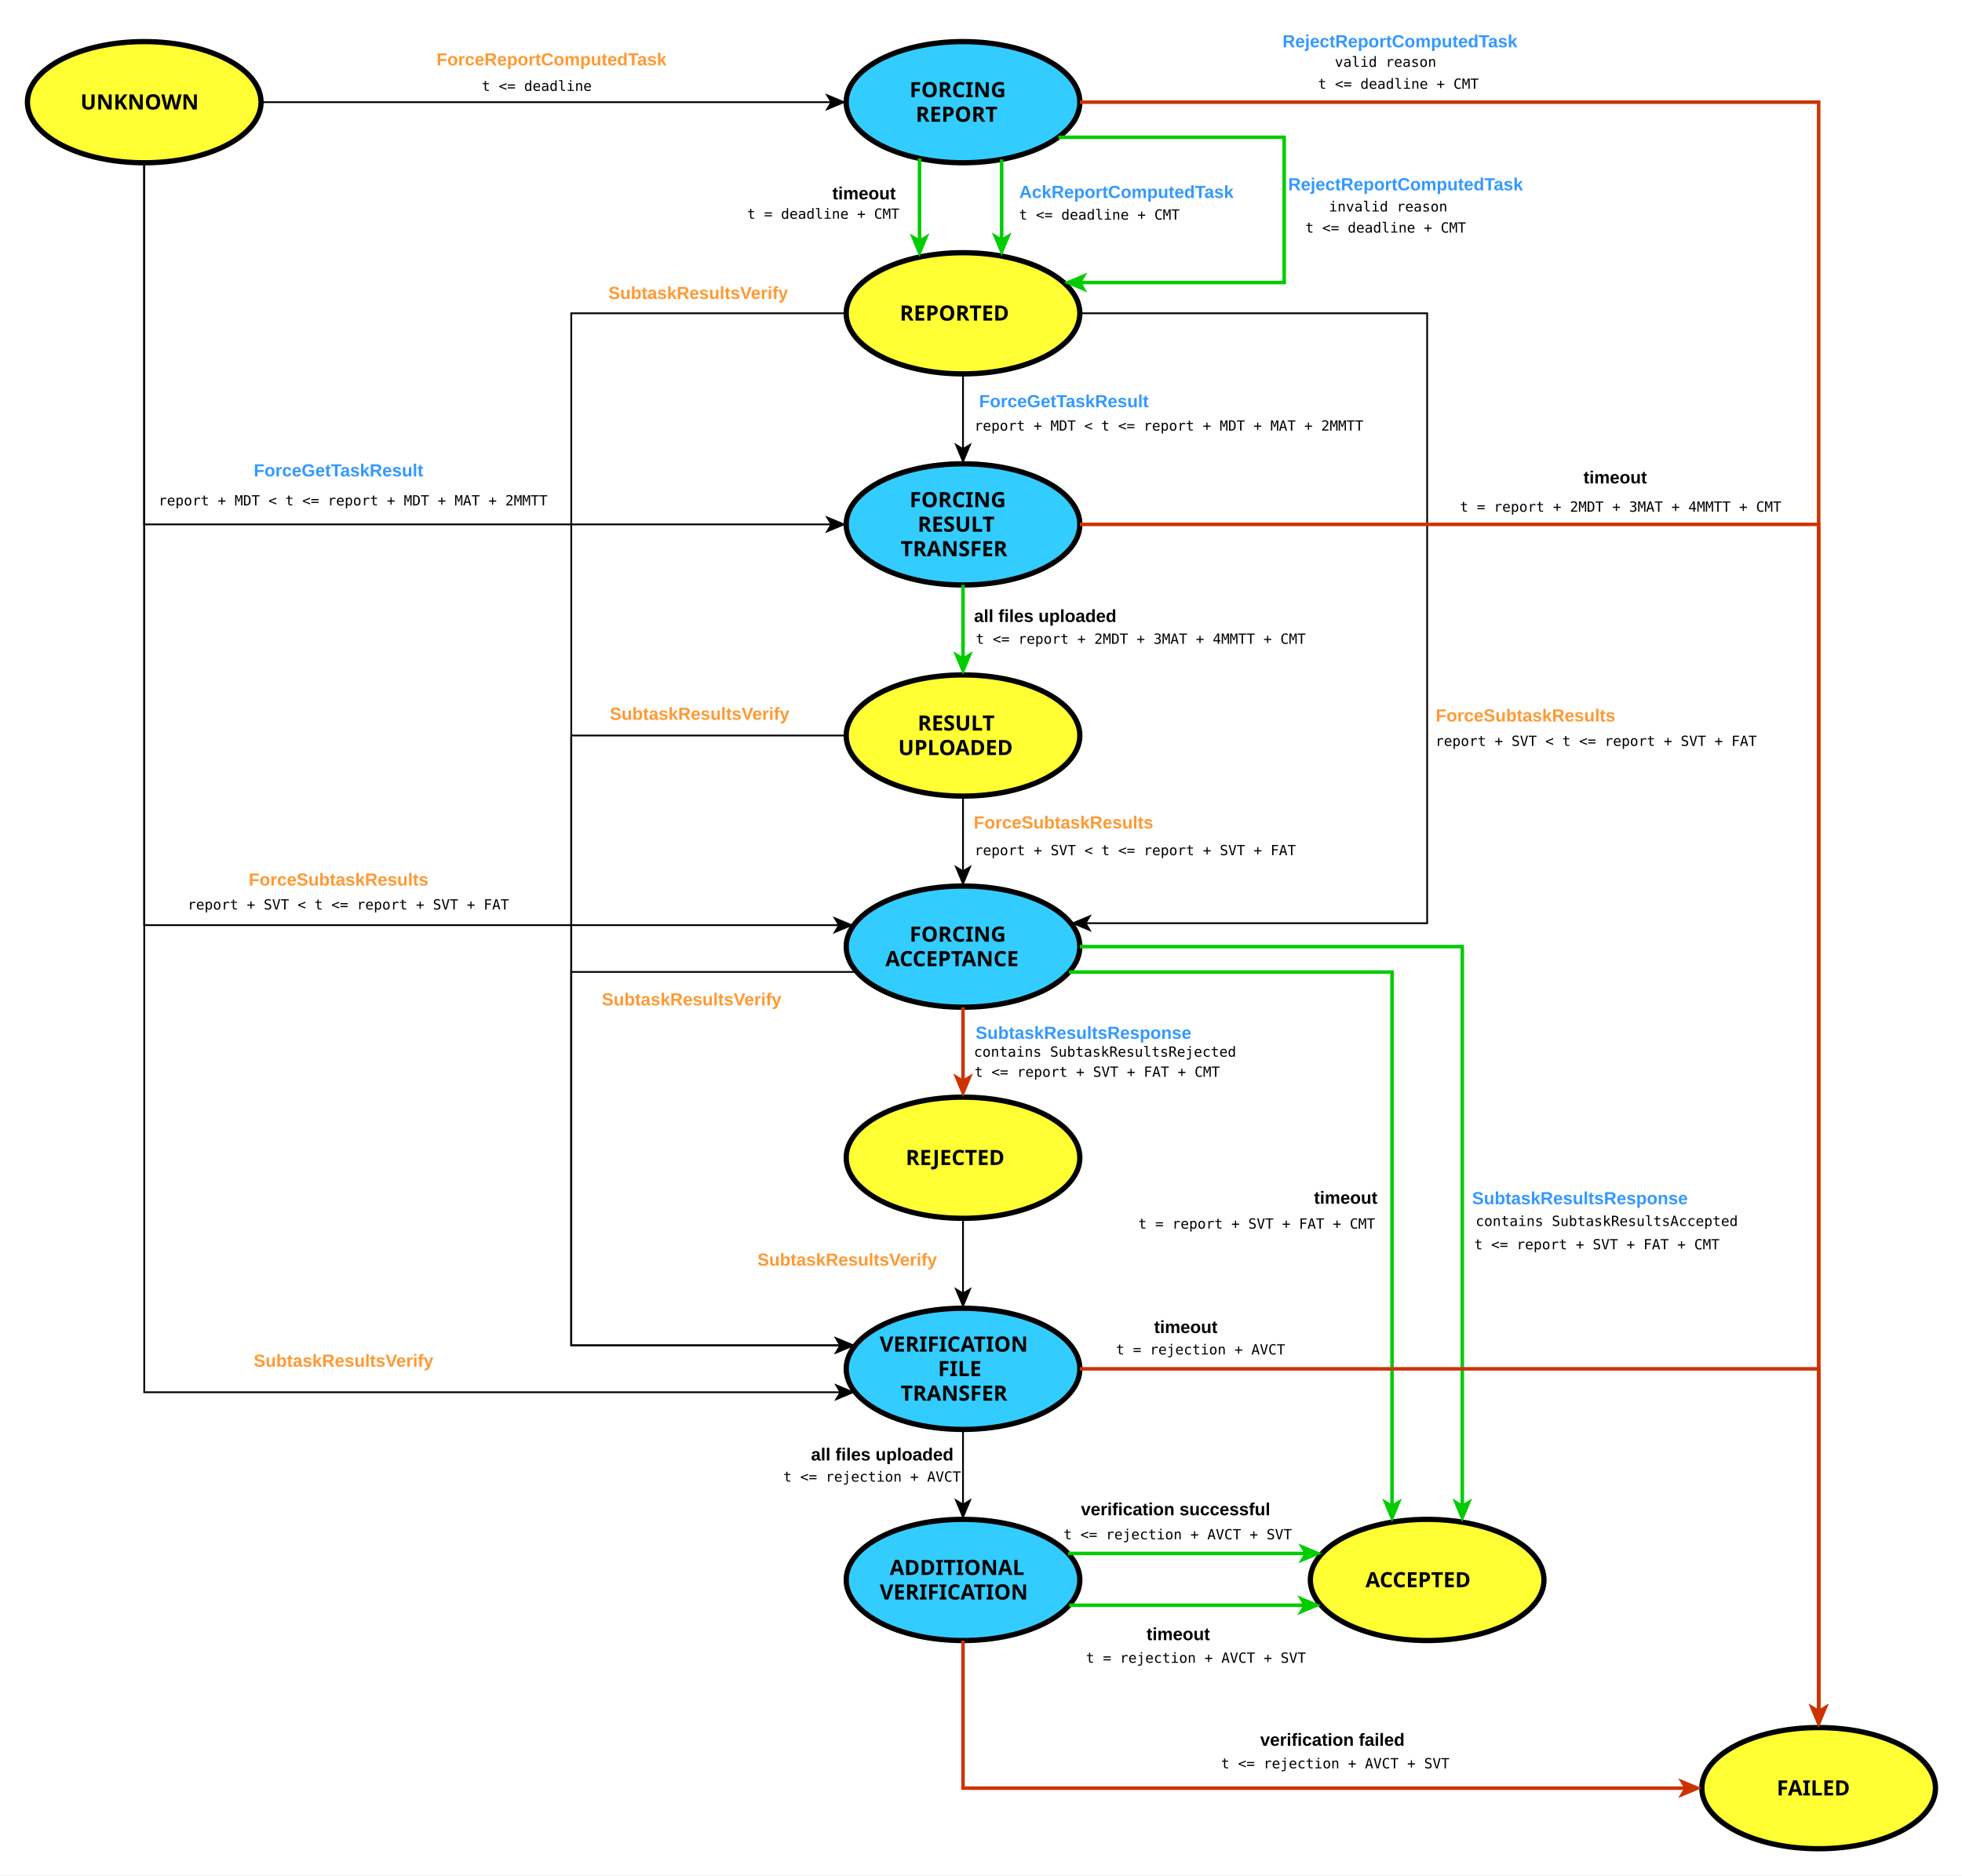
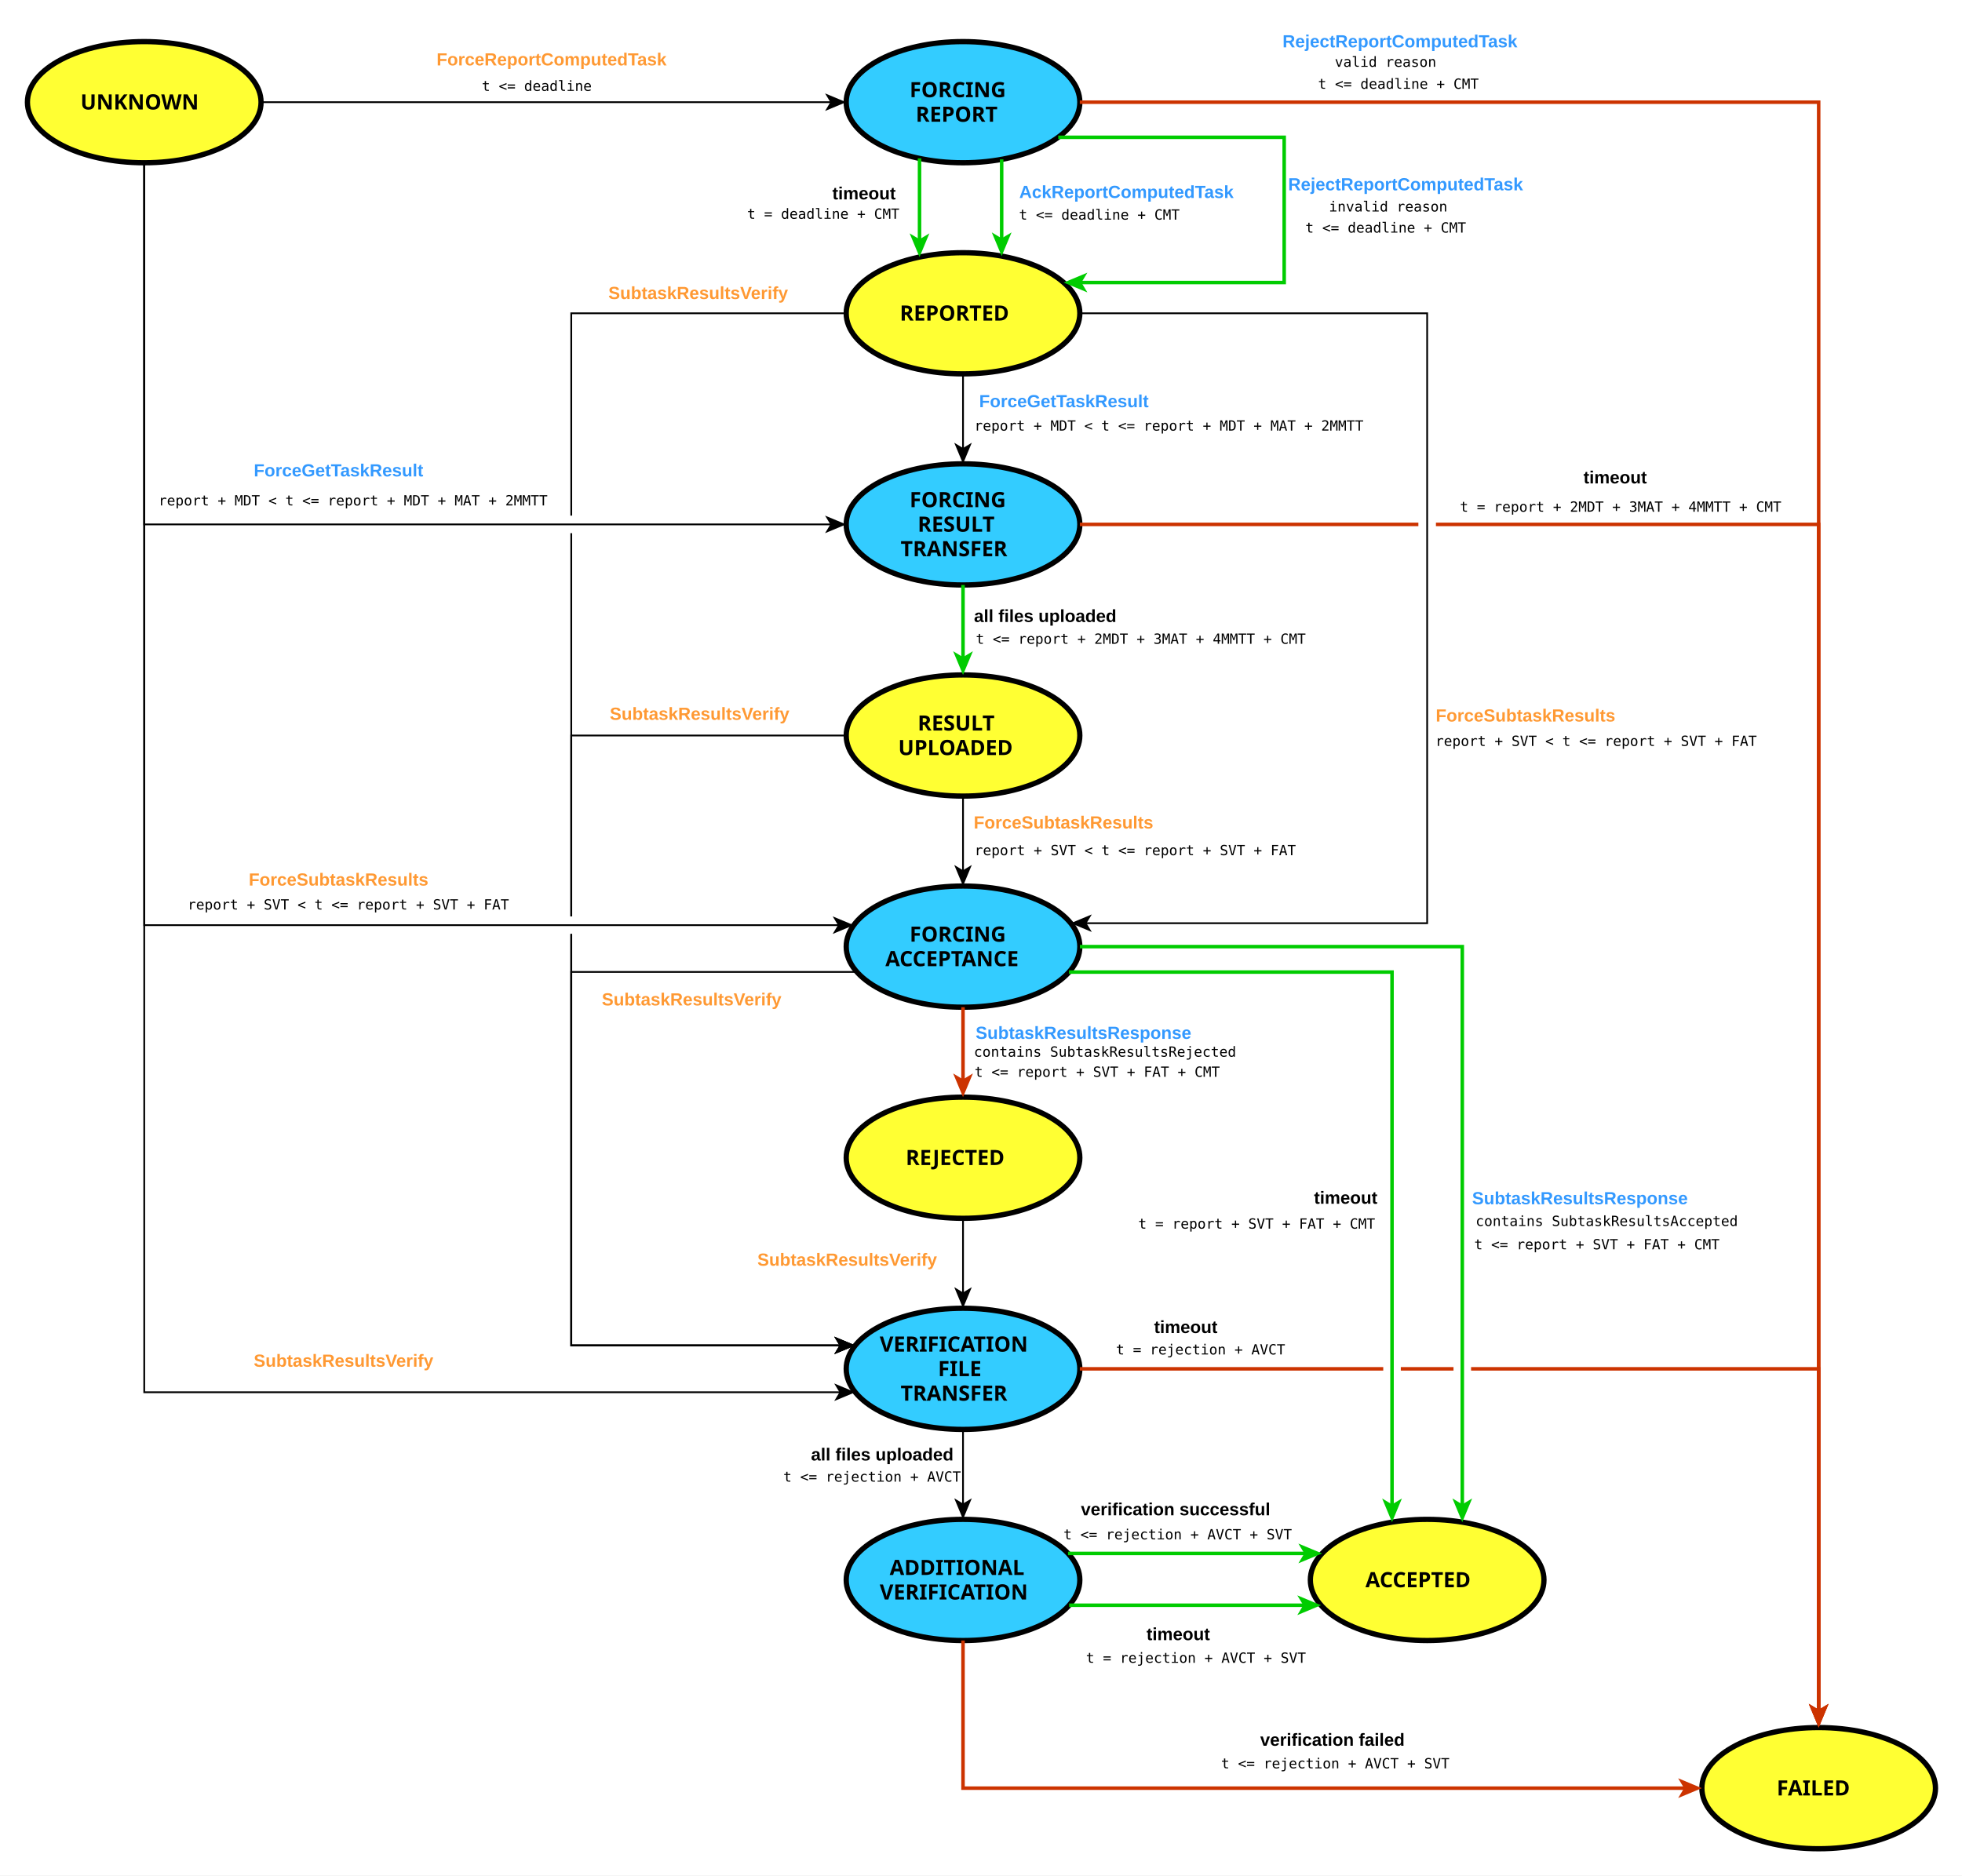
<svg xmlns="http://www.w3.org/2000/svg" fill-opacity="1" color-rendering="auto" color-interpolation="auto" text-rendering="auto" stroke="black" stroke-linecap="square" width="1117" stroke-miterlimit="10" shape-rendering="auto" stroke-opacity="1" fill="black" stroke-dasharray="none" font-weight="normal" stroke-width="1" height="1068" font-family="'Dialog'" font-style="normal" stroke-linejoin="miter" font-size="12px" stroke-dashoffset="0" image-rendering="auto">
  <defs id="genericDefs" />
  <g>
    <defs id="defs1">
      <clipPath clipPathUnits="userSpaceOnUse" id="clipPath1">
        <path d="M0 0 L1117 0 L1117 1068 L0 1068 L0 0 Z" />
      </clipPath>
      <clipPath clipPathUnits="userSpaceOnUse" id="clipPath2">
        <path d="M-449 390 L668 390 L668 1458 L-449 1458 L-449 390 Z" />
      </clipPath>
    </defs>
    <g fill="white" text-rendering="geometricPrecision" shape-rendering="geometricPrecision" transform="translate(449,-390)" stroke="white">
      <rect x="-449" width="1117" height="1068" y="390" clip-path="url(#clipPath2)" stroke="none" />
    </g>
    <g fill="rgb(255,255,51)" text-rendering="geometricPrecision" shape-rendering="geometricPrecision" transform="matrix(1,0,0,1,449,-390)" stroke="rgb(255,255,51)">
      <ellipse rx="66.5" ry="34.5" clip-path="url(#clipPath2)" cx="-366.883" cy="448.186" stroke="none" />
    </g>
    <g text-rendering="geometricPrecision" stroke-miterlimit="1.45" stroke-width="3" shape-rendering="geometricPrecision" transform="matrix(1,0,0,1,449,-390)" stroke-linecap="butt">
      <ellipse rx="66.5" fill="none" ry="34.5" clip-path="url(#clipPath2)" cx="-366.883" cy="448.186" />
      <text x="-403.188" y="452.341" clip-path="url(#clipPath2)" font-family="sans-serif" stroke="none" font-weight="bold" stroke-width="1" xml:space="preserve">UNKNOWN</text>
    </g>
    <g fill="rgb(51,204,255)" text-rendering="geometricPrecision" shape-rendering="geometricPrecision" transform="matrix(1,0,0,1,449,-390)" stroke="rgb(51,204,255)">
      <ellipse rx="66.5" ry="34.5" clip-path="url(#clipPath2)" cx="99.264" cy="448.186" stroke="none" />
    </g>
    <g text-rendering="geometricPrecision" stroke-miterlimit="1.45" stroke-width="3" shape-rendering="geometricPrecision" transform="matrix(1,0,0,1,449,-390)" stroke-linecap="butt">
      <ellipse rx="66.5" fill="none" ry="34.5" clip-path="url(#clipPath2)" cx="99.264" cy="448.186" />
      <text x="68.863" y="445.356" clip-path="url(#clipPath2)" font-family="sans-serif" stroke="none" font-weight="bold" stroke-width="1" xml:space="preserve">FORCING</text>
      <text x="72.335" y="459.325" clip-path="url(#clipPath2)" font-family="sans-serif" stroke="none" font-weight="bold" stroke-width="1" xml:space="preserve">REPORT</text>
    </g>
    <g fill="rgb(255,255,51)" text-rendering="geometricPrecision" shape-rendering="geometricPrecision" transform="matrix(1,0,0,1,449,-390)" stroke="rgb(255,255,51)">
      <ellipse rx="66.5" ry="34.5" clip-path="url(#clipPath2)" cx="99.264" cy="568.404" stroke="none" />
    </g>
    <g text-rendering="geometricPrecision" stroke-miterlimit="1.45" stroke-width="3" shape-rendering="geometricPrecision" transform="matrix(1,0,0,1,449,-390)" stroke-linecap="butt">
      <ellipse rx="66.5" fill="none" ry="34.5" clip-path="url(#clipPath2)" cx="99.264" cy="568.404" />
      <text x="63.256" y="572.558" clip-path="url(#clipPath2)" font-family="sans-serif" stroke="none" font-weight="bold" stroke-width="1" xml:space="preserve">REPORTED</text>
    </g>
    <g fill="rgb(51,204,255)" text-rendering="geometricPrecision" shape-rendering="geometricPrecision" transform="matrix(1,0,0,1,449,-390)" stroke="rgb(51,204,255)">
      <ellipse rx="66.5" ry="34.5" clip-path="url(#clipPath2)" cx="99.264" cy="688.621" stroke="none" />
    </g>
    <g text-rendering="geometricPrecision" stroke-miterlimit="1.45" stroke-width="3" shape-rendering="geometricPrecision" transform="matrix(1,0,0,1,449,-390)" stroke-linecap="butt">
      <ellipse rx="66.5" fill="none" ry="34.5" clip-path="url(#clipPath2)" cx="99.264" cy="688.621" />
      <text x="68.863" y="678.807" clip-path="url(#clipPath2)" font-family="sans-serif" stroke="none" font-weight="bold" stroke-width="1" xml:space="preserve">FORCING</text>
      <text x="73.436" y="692.775" clip-path="url(#clipPath2)" font-family="sans-serif" stroke="none" font-weight="bold" stroke-width="1" xml:space="preserve">RESULT</text>
      <text x="63.748" y="706.744" clip-path="url(#clipPath2)" font-family="sans-serif" stroke="none" font-weight="bold" stroke-width="1" xml:space="preserve">TRANSFER</text>
    </g>
    <g fill="rgb(255,255,51)" text-rendering="geometricPrecision" shape-rendering="geometricPrecision" transform="matrix(1,0,0,1,449,-390)" stroke="rgb(255,255,51)">
      <ellipse rx="66.5" ry="34.5" clip-path="url(#clipPath2)" cx="99.264" cy="808.839" stroke="none" />
    </g>
    <g text-rendering="geometricPrecision" stroke-miterlimit="1.45" stroke-width="3" shape-rendering="geometricPrecision" transform="matrix(1,0,0,1,449,-390)" stroke-linecap="butt">
      <ellipse rx="66.5" fill="none" ry="34.5" clip-path="url(#clipPath2)" cx="99.264" cy="808.839" />
      <text x="73.436" y="806.009" clip-path="url(#clipPath2)" font-family="sans-serif" stroke="none" font-weight="bold" stroke-width="1" xml:space="preserve">RESULT</text>
      <text x="62.368" y="819.977" clip-path="url(#clipPath2)" font-family="sans-serif" stroke="none" font-weight="bold" stroke-width="1" xml:space="preserve">UPLOADED</text>
    </g>
    <g fill="rgb(51,204,255)" text-rendering="geometricPrecision" shape-rendering="geometricPrecision" transform="matrix(1,0,0,1,449,-390)" stroke="rgb(51,204,255)">
      <ellipse rx="66.5" ry="34.5" clip-path="url(#clipPath2)" cx="99.264" cy="929.056" stroke="none" />
    </g>
    <g text-rendering="geometricPrecision" stroke-miterlimit="1.45" stroke-width="3" shape-rendering="geometricPrecision" transform="matrix(1,0,0,1,449,-390)" stroke-linecap="butt">
      <ellipse rx="66.5" fill="none" ry="34.5" clip-path="url(#clipPath2)" cx="99.264" cy="929.056" />
      <text x="68.863" y="926.226" clip-path="url(#clipPath2)" font-family="sans-serif" stroke="none" font-weight="bold" stroke-width="1" xml:space="preserve">FORCING</text>
      <text x="55.059" y="940.195" clip-path="url(#clipPath2)" font-family="sans-serif" stroke="none" font-weight="bold" stroke-width="1" xml:space="preserve">ACCEPTANCE</text>
    </g>
    <g fill="rgb(255,255,51)" text-rendering="geometricPrecision" shape-rendering="geometricPrecision" transform="matrix(1,0,0,1,449,-390)" stroke="rgb(255,255,51)">
      <ellipse rx="66.5" ry="34.5" clip-path="url(#clipPath2)" cx="363.505" cy="1289.709" stroke="none" />
    </g>
    <g text-rendering="geometricPrecision" stroke-miterlimit="1.45" stroke-width="3" shape-rendering="geometricPrecision" transform="matrix(1,0,0,1,449,-390)" stroke-linecap="butt">
      <ellipse rx="66.5" fill="none" ry="34.5" clip-path="url(#clipPath2)" cx="363.505" cy="1289.709" />
      <text x="328.386" y="1293.863" clip-path="url(#clipPath2)" font-family="sans-serif" stroke="none" font-weight="bold" stroke-width="1" xml:space="preserve">ACCEPTED</text>
    </g>
    <g fill="rgb(255,255,51)" text-rendering="geometricPrecision" shape-rendering="geometricPrecision" transform="matrix(1,0,0,1,449,-390)" stroke="rgb(255,255,51)">
      <ellipse rx="66.5" ry="34.5" clip-path="url(#clipPath2)" cx="99.264" cy="1049.274" stroke="none" />
    </g>
    <g text-rendering="geometricPrecision" stroke-miterlimit="1.45" stroke-width="3" shape-rendering="geometricPrecision" transform="matrix(1,0,0,1,449,-390)" stroke-linecap="butt">
      <ellipse rx="66.5" fill="none" ry="34.5" clip-path="url(#clipPath2)" cx="99.264" cy="1049.274" />
      <text x="66.639" y="1053.428" clip-path="url(#clipPath2)" font-family="sans-serif" stroke="none" font-weight="bold" stroke-width="1" xml:space="preserve">REJECTED</text>
    </g>
    <g fill="rgb(51,204,255)" text-rendering="geometricPrecision" shape-rendering="geometricPrecision" transform="matrix(1,0,0,1,449,-390)" stroke="rgb(51,204,255)">
      <ellipse rx="66.5" ry="34.5" clip-path="url(#clipPath2)" cx="99.264" cy="1169.491" stroke="none" />
    </g>
    <g text-rendering="geometricPrecision" stroke-miterlimit="1.45" stroke-width="3" shape-rendering="geometricPrecision" transform="matrix(1,0,0,1,449,-390)" stroke-linecap="butt">
      <ellipse rx="66.5" fill="none" ry="34.5" clip-path="url(#clipPath2)" cx="99.264" cy="1169.491" />
      <text x="51.845" y="1159.677" clip-path="url(#clipPath2)" font-family="sans-serif" stroke="none" font-weight="bold" stroke-width="1" xml:space="preserve">VERIFICATION</text>
      <text x="85.012" y="1173.645" clip-path="url(#clipPath2)" font-family="sans-serif" stroke="none" font-weight="bold" stroke-width="1" xml:space="preserve">FILE</text>
      <text x="63.748" y="1187.614" clip-path="url(#clipPath2)" font-family="sans-serif" stroke="none" font-weight="bold" stroke-width="1" xml:space="preserve">TRANSFER</text>
    </g>
    <g fill="rgb(255,255,51)" text-rendering="geometricPrecision" shape-rendering="geometricPrecision" transform="matrix(1,0,0,1,449,-390)" stroke="rgb(255,255,51)">
      <ellipse rx="66.5" ry="34.5" clip-path="url(#clipPath2)" cx="586.402" cy="1408.274" stroke="none" />
    </g>
    <g text-rendering="geometricPrecision" stroke-miterlimit="1.45" stroke-width="3" shape-rendering="geometricPrecision" transform="matrix(1,0,0,1,449,-390)" stroke-linecap="butt">
      <ellipse rx="66.5" fill="none" ry="34.5" clip-path="url(#clipPath2)" cx="586.402" cy="1408.274" />
      <text x="562.525" y="1412.429" clip-path="url(#clipPath2)" font-family="sans-serif" stroke="none" font-weight="bold" stroke-width="1" xml:space="preserve">FAILED</text>
    </g>
    <g fill="rgb(51,204,255)" text-rendering="geometricPrecision" shape-rendering="geometricPrecision" transform="matrix(1,0,0,1,449,-390)" stroke="rgb(51,204,255)">
      <ellipse rx="66.5" ry="34.5" clip-path="url(#clipPath2)" cx="99.264" cy="1289.709" stroke="none" />
    </g>
    <g text-rendering="geometricPrecision" stroke-miterlimit="1.45" stroke-width="3" shape-rendering="geometricPrecision" transform="matrix(1,0,0,1,449,-390)" stroke-linecap="butt">
      <ellipse rx="66.5" fill="none" ry="34.5" clip-path="url(#clipPath2)" cx="99.264" cy="1289.709" />
      <text x="57.514" y="1286.879" clip-path="url(#clipPath2)" font-family="sans-serif" stroke="none" font-weight="bold" stroke-width="1" xml:space="preserve">ADDITIONAL</text>
      <text x="51.845" y="1300.847" clip-path="url(#clipPath2)" font-family="sans-serif" stroke="none" font-weight="bold" stroke-width="1" xml:space="preserve">VERIFICATION</text>
      <path fill="none" d="M-300.399 448.186 L24.733 448.186" stroke-width="1" clip-path="url(#clipPath2)" />
      <path d="M32.733 448.186 L20.733 443.186 L23.733 448.186 L20.733 453.186 Z" stroke-width="1" clip-path="url(#clipPath2)" stroke="none" />
    </g>
    <g stroke-linecap="butt" font-size="10px" transform="matrix(1,0,0,1,449,-390)" fill="rgb(255,153,51)" text-rendering="geometricPrecision" font-family="'Arial'" shape-rendering="geometricPrecision" stroke="rgb(255,153,51)" font-weight="bold" stroke-miterlimit="1.45">
      <text x="-200.452" xml:space="preserve" y="427.253" clip-path="url(#clipPath2)" stroke="none">ForceReportComputedTask</text>
    </g>
    <g font-size="8px" stroke-linecap="butt" transform="matrix(1,0,0,1,449,-390)" text-rendering="geometricPrecision" font-family="monospace" shape-rendering="geometricPrecision" stroke-miterlimit="1.45">
      <text x="-174.716" xml:space="preserve" y="441.756" clip-path="url(#clipPath2)" stroke="none">t &lt;= deadline</text>
    </g>
    <g stroke-linecap="butt" transform="matrix(1,0,0,1,449,-390)" fill="rgb(0,204,0)" text-rendering="geometricPrecision" shape-rendering="geometricPrecision" stroke="rgb(0,204,0)" stroke-width="2" stroke-miterlimit="1.45">
      <path fill="none" d="M121.264 480.772 L121.264 526.834" clip-path="url(#clipPath2)" />
      <path d="M121.264 535.834 L126.889 522.334 L121.264 525.709 L115.639 522.334 Z" clip-path="url(#clipPath2)" stroke="none" />
    </g>
    <g stroke-linecap="butt" font-size="10px" transform="matrix(1,0,0,1,449,-390)" fill="rgb(51,153,255)" text-rendering="geometricPrecision" font-family="'Arial'" shape-rendering="geometricPrecision" stroke="rgb(51,153,255)" font-weight="bold" stroke-miterlimit="1.45">
      <text x="131.266" xml:space="preserve" y="502.739" clip-path="url(#clipPath2)" stroke="none">AckReportComputedTask</text>
    </g>
    <g font-size="8px" stroke-linecap="butt" transform="matrix(1,0,0,1,449,-390)" text-rendering="geometricPrecision" font-family="monospace" shape-rendering="geometricPrecision" stroke-miterlimit="1.45">
      <text x="131.109" xml:space="preserve" y="515.064" clip-path="url(#clipPath2)" stroke="none">t &lt;= deadline + CMT</text>
    </g>
    <g stroke-linecap="butt" transform="matrix(1,0,0,1,449,-390)" fill="rgb(0,204,0)" text-rendering="geometricPrecision" shape-rendering="geometricPrecision" stroke="rgb(0,204,0)" stroke-width="2" stroke-miterlimit="1.45">
      <path fill="none" d="M74.5 480.175 L74.5 527.395" clip-path="url(#clipPath2)" />
      <path d="M74.5 536.395 L80.125 522.895 L74.5 526.27 L68.875 522.895 Z" clip-path="url(#clipPath2)" stroke="none" />
    </g>
    <g font-size="10px" stroke-linecap="butt" transform="matrix(1,0,0,1,449,-390)" text-rendering="geometricPrecision" font-family="'Arial'" shape-rendering="geometricPrecision" font-weight="bold" stroke-miterlimit="1.45">
      <text x="24.846" xml:space="preserve" y="503.539" clip-path="url(#clipPath2)" stroke="none">timeout</text>
      <text x="-23.648" font-size="8px" y="514.584" clip-path="url(#clipPath2)" font-family="monospace" stroke="none" font-weight="normal" xml:space="preserve">t = deadline + CMT</text>
    </g>
    <g stroke-linecap="butt" transform="matrix(1,0,0,1,449,-390)" fill="rgb(0,204,0)" text-rendering="geometricPrecision" shape-rendering="geometricPrecision" stroke="rgb(0,204,0)" stroke-width="2" stroke-miterlimit="1.45">
      <path fill="none" d="M153.487 468.186 L282.109 468.186 L282.109 550.892 L165.561 550.892" clip-path="url(#clipPath2)" />
      <path d="M156.561 550.892 L170.061 556.517 L166.686 550.892 L170.061 545.267 Z" clip-path="url(#clipPath2)" stroke="none" />
    </g>
    <g stroke-linecap="butt" font-size="10px" transform="matrix(1,0,0,1,449,-390)" fill="rgb(51,153,255)" text-rendering="geometricPrecision" font-family="'Arial'" shape-rendering="geometricPrecision" stroke="rgb(51,153,255)" font-weight="bold" stroke-miterlimit="1.45">
      <text x="284.355" xml:space="preserve" y="498.381" clip-path="url(#clipPath2)" stroke="none">RejectReportComputedTask</text>
    </g>
    <g font-size="8px" stroke-linecap="butt" transform="matrix(1,0,0,1,449,-390)" text-rendering="geometricPrecision" font-family="monospace" shape-rendering="geometricPrecision" stroke-miterlimit="1.45">
      <text x="307.589" xml:space="preserve" y="510.439" clip-path="url(#clipPath2)" stroke="none">invalid reason</text>
      <text x="294.146" xml:space="preserve" y="522.46" clip-path="url(#clipPath2)" stroke="none">t &lt;= deadline + CMT</text>
      <path fill="none" d="M-366.883 482.683 L-366.883 688.621 L24.729 688.621" clip-path="url(#clipPath2)" />
      <path d="M32.729 688.621 L20.729 683.621 L23.729 688.621 L20.729 693.621 Z" stroke="none" clip-path="url(#clipPath2)" />
    </g>
    <g stroke-linecap="butt" font-size="10px" transform="matrix(1,0,0,1,449,-390)" fill="rgb(51,153,255)" text-rendering="geometricPrecision" font-family="'Arial'" shape-rendering="geometricPrecision" stroke="rgb(51,153,255)" font-weight="bold" stroke-miterlimit="1.45">
      <text x="-304.532" xml:space="preserve" y="661.288" clip-path="url(#clipPath2)" stroke="none">ForceGetTaskResult</text>
    </g>
    <g font-size="8px" stroke-linecap="butt" transform="matrix(1,0,0,1,449,-390)" text-rendering="geometricPrecision" font-family="monospace" shape-rendering="geometricPrecision" stroke-miterlimit="1.45">
      <text x="-358.807" xml:space="preserve" y="677.815" clip-path="url(#clipPath2)" stroke="none">report + MDT &lt; t &lt;= report + MDT + MAT + 2MMTT</text>
      <path fill="none" d="M99.264 602.904 L99.264 646.121" clip-path="url(#clipPath2)" />
      <path d="M99.264 654.121 L104.264 642.121 L99.264 645.121 L94.264 642.121 Z" stroke="none" clip-path="url(#clipPath2)" />
    </g>
    <g stroke-linecap="butt" font-size="10px" transform="matrix(1,0,0,1,449,-390)" fill="rgb(51,153,255)" text-rendering="geometricPrecision" font-family="'Arial'" shape-rendering="geometricPrecision" stroke="rgb(51,153,255)" font-weight="bold" stroke-miterlimit="1.45">
      <text x="108.437" xml:space="preserve" y="621.898" clip-path="url(#clipPath2)" stroke="none">ForceGetTaskResult</text>
    </g>
    <g font-size="8px" stroke-linecap="butt" transform="matrix(1,0,0,1,449,-390)" text-rendering="geometricPrecision" font-family="monospace" shape-rendering="geometricPrecision" stroke-miterlimit="1.45">
      <text x="105.687" xml:space="preserve" y="635.21" clip-path="url(#clipPath2)" stroke="none">report + MDT &lt; t &lt;= report + MDT + MAT + 2MMTT</text>
    </g>
    <g stroke-linecap="butt" transform="matrix(1,0,0,1,449,-390)" fill="rgb(0,204,0)" text-rendering="geometricPrecision" shape-rendering="geometricPrecision" stroke="rgb(0,204,0)" stroke-width="2" stroke-miterlimit="1.45">
      <path fill="none" d="M99.264 723.121 L99.264 765.339" clip-path="url(#clipPath2)" />
      <path d="M99.264 774.339 L104.889 760.839 L99.264 764.214 L93.639 760.839 Z" clip-path="url(#clipPath2)" stroke="none" />
    </g>
    <g font-size="10px" stroke-linecap="butt" transform="matrix(1,0,0,1,449,-390)" text-rendering="geometricPrecision" font-family="'Arial'" shape-rendering="geometricPrecision" font-weight="bold" stroke-miterlimit="1.45">
      <text x="105.501" xml:space="preserve" y="744.197" clip-path="url(#clipPath2)" stroke="none">all files uploaded</text>
      <text x="106.545" font-size="8px" y="756.619" clip-path="url(#clipPath2)" font-family="monospace" stroke="none" font-weight="normal" xml:space="preserve">t &lt;= report + 2MDT + 3MAT + 4MMTT + CMT</text>
      <path fill="none" d="M-366.883 482.685 L-366.883 916.833 L29.065 916.833" clip-path="url(#clipPath2)" />
      <path d="M37.065 916.833 L25.065 911.833 L28.065 916.833 L25.065 921.833 Z" stroke="none" clip-path="url(#clipPath2)" />
      <text fill="rgb(255,153,51)" x="-307.379" xml:space="preserve" y="894.3" clip-path="url(#clipPath2)" stroke="none">ForceSubtaskResults</text>
      <text x="-342.228" font-size="8px" y="907.922" clip-path="url(#clipPath2)" font-family="monospace" stroke="none" font-weight="normal" xml:space="preserve">report + SVT &lt; t &lt;= report + SVT + FAT</text>
      <path fill="none" d="M165.77 568.404 L363.505 568.404 L363.505 915.722 L168.583 915.722" clip-path="url(#clipPath2)" />
      <path d="M160.583 915.722 L172.583 920.722 L169.583 915.722 L172.583 910.722 Z" stroke="none" clip-path="url(#clipPath2)" />
      <text fill="rgb(255,153,51)" x="368.377" xml:space="preserve" y="800.87" clip-path="url(#clipPath2)" stroke="none">ForceSubtaskResults</text>
      <text x="368.158" font-size="8px" y="814.773" clip-path="url(#clipPath2)" font-family="monospace" stroke="none" font-weight="normal" xml:space="preserve">report + SVT &lt; t &lt;= report + SVT + FAT</text>
      <path fill="none" d="M99.264 843.353 L99.264 886.556" clip-path="url(#clipPath2)" />
      <path d="M99.264 894.556 L104.264 882.556 L99.264 885.556 L94.264 882.556 Z" stroke="none" clip-path="url(#clipPath2)" />
      <text fill="rgb(255,153,51)" x="105.337" xml:space="preserve" y="861.791" clip-path="url(#clipPath2)" stroke="none">ForceSubtaskResults</text>
      <text x="105.753" font-size="8px" y="876.999" clip-path="url(#clipPath2)" font-family="monospace" stroke="none" font-weight="normal" xml:space="preserve">report + SVT &lt; t &lt;= report + SVT + FAT</text>
    </g>
    <g stroke-linecap="butt" transform="matrix(1,0,0,1,449,-390)" fill="rgb(0,204,0)" text-rendering="geometricPrecision" shape-rendering="geometricPrecision" stroke="rgb(0,204,0)" stroke-width="2" stroke-miterlimit="1.45">
      <path fill="none" d="M165.802 929.056 L383.505 929.056 L383.505 1247.793" clip-path="url(#clipPath2)" />
      <path d="M383.505 1256.793 L389.13 1243.293 L383.505 1246.668 L377.88 1243.293 Z" clip-path="url(#clipPath2)" stroke="none" />
    </g>
    <g stroke-linecap="butt" font-size="10px" transform="matrix(1,0,0,1,449,-390)" fill="rgb(51,153,255)" text-rendering="geometricPrecision" font-family="'Arial'" shape-rendering="geometricPrecision" stroke="rgb(51,153,255)" font-weight="bold" stroke-miterlimit="1.45">
      <text x="389.09" xml:space="preserve" y="1075.769" clip-path="url(#clipPath2)" stroke="none">SubtaskResultsResponse</text>
    </g>
    <g font-size="8px" stroke-linecap="butt" transform="matrix(1,0,0,1,449,-390)" text-rendering="geometricPrecision" font-family="monospace" shape-rendering="geometricPrecision" stroke-miterlimit="1.45">
      <text x="390.31" xml:space="preserve" y="1101.438" clip-path="url(#clipPath2)" stroke="none">t &lt;= report + SVT + FAT + CMT</text>
      <text x="391.105" xml:space="preserve" y="1088.132" clip-path="url(#clipPath2)" stroke="none">contains SubtaskResultsAccepted</text>
    </g>
    <g stroke-linecap="butt" transform="matrix(1,0,0,1,449,-390)" fill="rgb(0,204,0)" text-rendering="geometricPrecision" shape-rendering="geometricPrecision" stroke="rgb(0,204,0)" stroke-width="2" stroke-miterlimit="1.45">
      <path fill="none" d="M159.579 943.555 L343.505 943.555 L343.505 1247.821" clip-path="url(#clipPath2)" />
      <path d="M343.505 1256.821 L349.13 1243.321 L343.505 1246.696 L337.88 1243.321 Z" clip-path="url(#clipPath2)" stroke="none" />
    </g>
    <g font-size="10px" stroke-linecap="butt" transform="matrix(1,0,0,1,449,-390)" text-rendering="geometricPrecision" font-family="'Arial'" shape-rendering="geometricPrecision" font-weight="bold" stroke-miterlimit="1.45">
      <text x="299.075" xml:space="preserve" y="1075.473" clip-path="url(#clipPath2)" stroke="none">timeout</text>
      <text x="199.02" font-size="8px" y="1089.656" clip-path="url(#clipPath2)" font-family="monospace" stroke="none" font-weight="normal" xml:space="preserve">t = report + SVT + FAT + CMT</text>
    </g>
    <g stroke-linecap="butt" transform="matrix(1,0,0,1,449,-390)" fill="rgb(204,51,0)" text-rendering="geometricPrecision" shape-rendering="geometricPrecision" stroke="rgb(204,51,0)" stroke-width="2" stroke-miterlimit="1.45">
      <path fill="none" d="M99.264 963.539 L99.264 1005.774" clip-path="url(#clipPath2)" />
      <path d="M99.264 1014.774 L104.889 1001.274 L99.264 1004.649 L93.639 1001.274 Z" clip-path="url(#clipPath2)" stroke="none" />
    </g>
    <g stroke-linecap="butt" font-size="10px" transform="matrix(1,0,0,1,449,-390)" fill="rgb(51,153,255)" text-rendering="geometricPrecision" font-family="'Arial'" shape-rendering="geometricPrecision" stroke="rgb(51,153,255)" font-weight="bold" stroke-miterlimit="1.45">
      <text x="106.425" xml:space="preserve" y="981.584" clip-path="url(#clipPath2)" stroke="none">SubtaskResultsResponse</text>
    </g>
    <g font-size="8px" stroke-linecap="butt" transform="matrix(1,0,0,1,449,-390)" text-rendering="geometricPrecision" font-family="monospace" shape-rendering="geometricPrecision" stroke-miterlimit="1.45">
      <text x="105.827" xml:space="preserve" y="1003.184" clip-path="url(#clipPath2)" stroke="none">t &lt;= report + SVT + FAT + CMT</text>
      <text x="105.452" xml:space="preserve" y="991.744" clip-path="url(#clipPath2)" stroke="none">contains SubtaskResultsRejected</text>
      <path fill="none" d="M-366.883 482.721 L-366.883 1182.824 L29.925 1182.824" clip-path="url(#clipPath2)" />
      <path d="M37.925 1182.824 L25.925 1177.824 L28.925 1182.824 L25.925 1187.824 Z" stroke="none" clip-path="url(#clipPath2)" />
    </g>
    <g stroke-linecap="butt" font-size="10px" transform="matrix(1,0,0,1,449,-390)" fill="rgb(255,153,51)" text-rendering="geometricPrecision" font-family="'Arial'" shape-rendering="geometricPrecision" stroke="rgb(255,153,51)" font-weight="bold" stroke-miterlimit="1.45">
      <text x="-304.563" xml:space="preserve" y="1168.291" clip-path="url(#clipPath2)" stroke="none">SubtaskResultsVerify</text>
    </g>
    <g text-rendering="geometricPrecision" stroke-miterlimit="1.45" shape-rendering="geometricPrecision" transform="matrix(1,0,0,1,449,-390)" stroke-linecap="butt">
      <path fill="none" d="M99.264 1083.774 L99.264 1126.991" clip-path="url(#clipPath2)" />
      <path d="M99.264 1134.991 L104.264 1122.991 L99.264 1125.991 L94.264 1122.991 Z" clip-path="url(#clipPath2)" stroke="none" />
    </g>
    <g stroke-linecap="butt" font-size="10px" transform="matrix(1,0,0,1,449,-390)" fill="rgb(255,153,51)" text-rendering="geometricPrecision" font-family="'Arial'" shape-rendering="geometricPrecision" stroke="rgb(255,153,51)" font-weight="bold" stroke-miterlimit="1.45">
      <text x="-17.824" xml:space="preserve" y="1110.769" clip-path="url(#clipPath2)" stroke="none">SubtaskResultsVerify</text>
    </g>
    <g text-rendering="geometricPrecision" stroke-miterlimit="1.45" shape-rendering="geometricPrecision" transform="matrix(1,0,0,1,449,-390)" stroke-linecap="butt">
-       <path fill="none" d="M32.763 568.404 L-123.768 568.404 L-123.768 1156.158 L29.966 1156.158" clip-path="url(#clipPath2)" />
+       <path fill="none" d="M32.763 568.404 L-123.768 568.404 L-123.768 683.621 M-123.768 693.621 L-123.768 911.833 M-123.768 921.833 L-123.768 1156.158 L29.966 1156.158" clip-path="url(#clipPath2)" />
      <path d="M37.967 1156.158 L25.966 1151.158 L28.966 1156.158 L25.966 1161.158 Z" clip-path="url(#clipPath2)" stroke="none" />
    </g>
    <g stroke-linecap="butt" font-size="10px" transform="matrix(1,0,0,1,449,-390)" fill="rgb(255,153,51)" text-rendering="geometricPrecision" font-family="'Arial'" shape-rendering="geometricPrecision" stroke="rgb(255,153,51)" font-weight="bold" stroke-miterlimit="1.45">
      <text x="-102.653" xml:space="preserve" y="560.27" clip-path="url(#clipPath2)" stroke="none">SubtaskResultsVerify</text>
    </g>
    <g text-rendering="geometricPrecision" stroke-miterlimit="1.45" shape-rendering="geometricPrecision" transform="matrix(1,0,0,1,449,-390)" stroke-linecap="butt">
-       <path fill="none" d="M32.764 808.839 L-123.768 808.839 L-123.768 1156.158 L29.921 1156.158" clip-path="url(#clipPath2)" />
+       <path fill="none" d="M32.764 808.839 L-123.768 808.839 L-123.768 911.833 M-123.768 921.833 L-123.768 1156.158 L29.921 1156.158" clip-path="url(#clipPath2)" />
      <path d="M37.921 1156.158 L25.921 1151.158 L28.921 1156.158 L25.921 1161.158 Z" clip-path="url(#clipPath2)" stroke="none" />
    </g>
    <g stroke-linecap="butt" font-size="10px" transform="matrix(1,0,0,1,449,-390)" fill="rgb(255,153,51)" text-rendering="geometricPrecision" font-family="'Arial'" shape-rendering="geometricPrecision" stroke="rgb(255,153,51)" font-weight="bold" stroke-miterlimit="1.45">
      <text x="-101.853" xml:space="preserve" y="799.905" clip-path="url(#clipPath2)" stroke="none">SubtaskResultsVerify</text>
    </g>
    <g text-rendering="geometricPrecision" stroke-miterlimit="1.45" shape-rendering="geometricPrecision" transform="matrix(1,0,0,1,449,-390)" stroke-linecap="butt">
      <path fill="none" d="M38.83 943.472 L-123.768 943.472 L-123.768 1156.158 L29.925 1156.158" clip-path="url(#clipPath2)" />
      <path d="M37.925 1156.158 L25.925 1151.158 L28.925 1156.158 L25.925 1161.158 Z" clip-path="url(#clipPath2)" stroke="none" />
    </g>
    <g stroke-linecap="butt" font-size="10px" transform="matrix(1,0,0,1,449,-390)" fill="rgb(255,153,51)" text-rendering="geometricPrecision" font-family="'Arial'" shape-rendering="geometricPrecision" stroke="rgb(255,153,51)" font-weight="bold" stroke-miterlimit="1.45">
      <text x="-106.377" xml:space="preserve" y="962.539" clip-path="url(#clipPath2)" stroke="none">SubtaskResultsVerify</text>
    </g>
    <g stroke-linecap="butt" transform="matrix(1,0,0,1,449,-390)" fill="rgb(204,51,0)" text-rendering="geometricPrecision" shape-rendering="geometricPrecision" stroke="rgb(204,51,0)" stroke-width="2" stroke-miterlimit="1.45">
      <path fill="none" d="M165.748 448.186 L586.402 448.186 L586.402 1364.748" clip-path="url(#clipPath2)" />
      <path d="M586.402 1373.748 L592.027 1360.248 L586.402 1363.623 L580.777 1360.248 Z" clip-path="url(#clipPath2)" stroke="none" />
    </g>
    <g stroke-linecap="butt" font-size="10px" transform="matrix(1,0,0,1,449,-390)" fill="rgb(51,153,255)" text-rendering="geometricPrecision" font-family="'Arial'" shape-rendering="geometricPrecision" stroke="rgb(51,153,255)" font-weight="bold" stroke-miterlimit="1.45">
      <text x="281.154" xml:space="preserve" y="416.954" clip-path="url(#clipPath2)" stroke="none">RejectReportComputedTask</text>
    </g>
    <g font-size="8px" stroke-linecap="butt" transform="matrix(1,0,0,1,449,-390)" text-rendering="geometricPrecision" font-family="monospace" shape-rendering="geometricPrecision" stroke-miterlimit="1.45">
      <text x="301.377" xml:space="preserve" y="440.556" clip-path="url(#clipPath2)" stroke="none">t &lt;= deadline + CMT</text>
      <text x="310.907" xml:space="preserve" y="428.051" clip-path="url(#clipPath2)" stroke="none">valid reason</text>
    </g>
    <g stroke-linecap="butt" transform="matrix(1,0,0,1,449,-390)" fill="rgb(204,51,0)" text-rendering="geometricPrecision" shape-rendering="geometricPrecision" stroke="rgb(204,51,0)" stroke-width="2" stroke-miterlimit="1.45">
-       <path fill="none" d="M165.782 688.621 L586.402 688.621 L586.402 1364.767" clip-path="url(#clipPath2)" />
+       <path fill="none" d="M165.782 688.621 L358.505 688.621 M368.505 688.621 L586.402 688.621 L586.402 1364.767" clip-path="url(#clipPath2)" />
      <path d="M586.402 1373.767 L592.027 1360.267 L586.402 1363.642 L580.777 1360.267 Z" clip-path="url(#clipPath2)" stroke="none" />
    </g>
    <g font-size="10px" stroke-linecap="butt" transform="matrix(1,0,0,1,449,-390)" text-rendering="geometricPrecision" font-family="'Arial'" shape-rendering="geometricPrecision" font-weight="bold" stroke-miterlimit="1.45">
      <text x="452.481" xml:space="preserve" y="665.285" clip-path="url(#clipPath2)" stroke="none">timeout</text>
      <text x="382.15" font-size="8px" y="681.391" clip-path="url(#clipPath2)" font-family="monospace" stroke="none" font-weight="normal" xml:space="preserve">t = report + 2MDT + 3MAT + 4MMTT + CMT</text>
    </g>
    <g stroke-linecap="butt" transform="matrix(1,0,0,1,449,-390)" fill="rgb(204,51,0)" text-rendering="geometricPrecision" shape-rendering="geometricPrecision" stroke="rgb(204,51,0)" stroke-width="2" stroke-miterlimit="1.45">
-       <path fill="none" d="M165.764 1169.491 L586.402 1169.491 L586.402 1364.789" clip-path="url(#clipPath2)" />
+       <path fill="none" d="M165.764 1169.491 L338.505 1169.491 M348.505 1169.491 L378.505 1169.491 M388.505 1169.491 L586.402 1169.491 L586.402 1364.789" clip-path="url(#clipPath2)" />
      <path d="M586.402 1373.789 L592.027 1360.289 L586.402 1363.664 L580.777 1360.289 Z" clip-path="url(#clipPath2)" stroke="none" />
    </g>
    <g font-size="10px" stroke-linecap="butt" transform="matrix(1,0,0,1,449,-390)" text-rendering="geometricPrecision" font-family="'Arial'" shape-rendering="geometricPrecision" font-weight="bold" stroke-miterlimit="1.45">
      <text x="208.033" xml:space="preserve" y="1149.102" clip-path="url(#clipPath2)" stroke="none">timeout</text>
      <text x="186.349" font-size="8px" y="1161.301" clip-path="url(#clipPath2)" font-family="monospace" stroke="none" font-weight="normal" xml:space="preserve">t = rejection + AVCT</text>
      <path fill="none" d="M99.264 1203.991 L99.264 1247.209" clip-path="url(#clipPath2)" />
      <path d="M99.264 1255.209 L104.264 1243.209 L99.264 1246.209 L94.264 1243.209 Z" stroke="none" clip-path="url(#clipPath2)" />
      <text x="12.72" xml:space="preserve" y="1221.682" clip-path="url(#clipPath2)" stroke="none">all files uploaded</text>
      <text x="-3.068" font-size="8px" y="1233.726" clip-path="url(#clipPath2)" font-family="monospace" stroke="none" font-weight="normal" xml:space="preserve">t &lt;= rejection + AVCT</text>
    </g>
    <g stroke-linecap="butt" transform="matrix(1,0,0,1,449,-390)" fill="rgb(0,204,0)" text-rendering="geometricPrecision" shape-rendering="geometricPrecision" stroke="rgb(0,204,0)" stroke-width="2" stroke-miterlimit="1.45">
      <path fill="none" d="M159.052 1274.617 L294.692 1274.617" clip-path="url(#clipPath2)" />
      <path d="M303.692 1274.617 L290.192 1268.992 L293.567 1274.617 L290.192 1280.242 Z" clip-path="url(#clipPath2)" stroke="none" />
    </g>
    <g font-size="10px" stroke-linecap="butt" transform="matrix(1,0,0,1,449,-390)" text-rendering="geometricPrecision" font-family="'Arial'" shape-rendering="geometricPrecision" font-weight="bold" stroke-miterlimit="1.45">
      <text x="166.364" xml:space="preserve" y="1252.884" clip-path="url(#clipPath2)" stroke="none">verification successful</text>
      <text x="156.463" font-size="8px" y="1266.587" clip-path="url(#clipPath2)" font-family="monospace" stroke="none" font-weight="normal" xml:space="preserve">t &lt;= rejection + AVCT + SVT</text>
    </g>
    <g stroke-linecap="butt" transform="matrix(1,0,0,1,449,-390)" fill="rgb(204,51,0)" text-rendering="geometricPrecision" shape-rendering="geometricPrecision" stroke="rgb(204,51,0)" stroke-width="2" stroke-miterlimit="1.45">
      <path fill="none" d="M99.264 1324.209 L99.264 1408.274 L510.902 1408.274" clip-path="url(#clipPath2)" />
      <path d="M519.902 1408.274 L506.402 1402.649 L509.777 1408.274 L506.402 1413.899 Z" clip-path="url(#clipPath2)" stroke="none" />
    </g>
    <g font-size="10px" stroke-linecap="butt" transform="matrix(1,0,0,1,449,-390)" text-rendering="geometricPrecision" font-family="'Arial'" shape-rendering="geometricPrecision" font-weight="bold" stroke-miterlimit="1.45">
      <text x="268.455" xml:space="preserve" y="1384.141" clip-path="url(#clipPath2)" stroke="none">verification failed</text>
      <text x="246.165" font-size="8px" y="1396.995" clip-path="url(#clipPath2)" font-family="monospace" stroke="none" font-weight="normal" xml:space="preserve">t &lt;= rejection + AVCT + SVT</text>
    </g>
    <g stroke-linecap="butt" transform="matrix(1,0,0,1,449,-390)" fill="rgb(0,204,0)" text-rendering="geometricPrecision" shape-rendering="geometricPrecision" stroke="rgb(0,204,0)" stroke-width="2" stroke-miterlimit="1.45">
      <path fill="none" d="M159.697 1304.109 L294.081 1304.109" clip-path="url(#clipPath2)" />
      <path d="M303.081 1304.109 L289.581 1298.484 L292.956 1304.109 L289.581 1309.734 Z" clip-path="url(#clipPath2)" stroke="none" />
    </g>
    <g font-size="10px" stroke-linecap="butt" transform="matrix(1,0,0,1,449,-390)" text-rendering="geometricPrecision" font-family="'Arial'" shape-rendering="geometricPrecision" font-weight="bold" stroke-miterlimit="1.45">
      <text x="203.73" xml:space="preserve" y="1323.975" clip-path="url(#clipPath2)" stroke="none">timeout</text>
      <text x="169.271" font-size="8px" y="1336.878" clip-path="url(#clipPath2)" font-family="monospace" stroke="none" font-weight="normal" xml:space="preserve">t = rejection + AVCT + SVT</text>
    </g>
  </g>
</svg>
